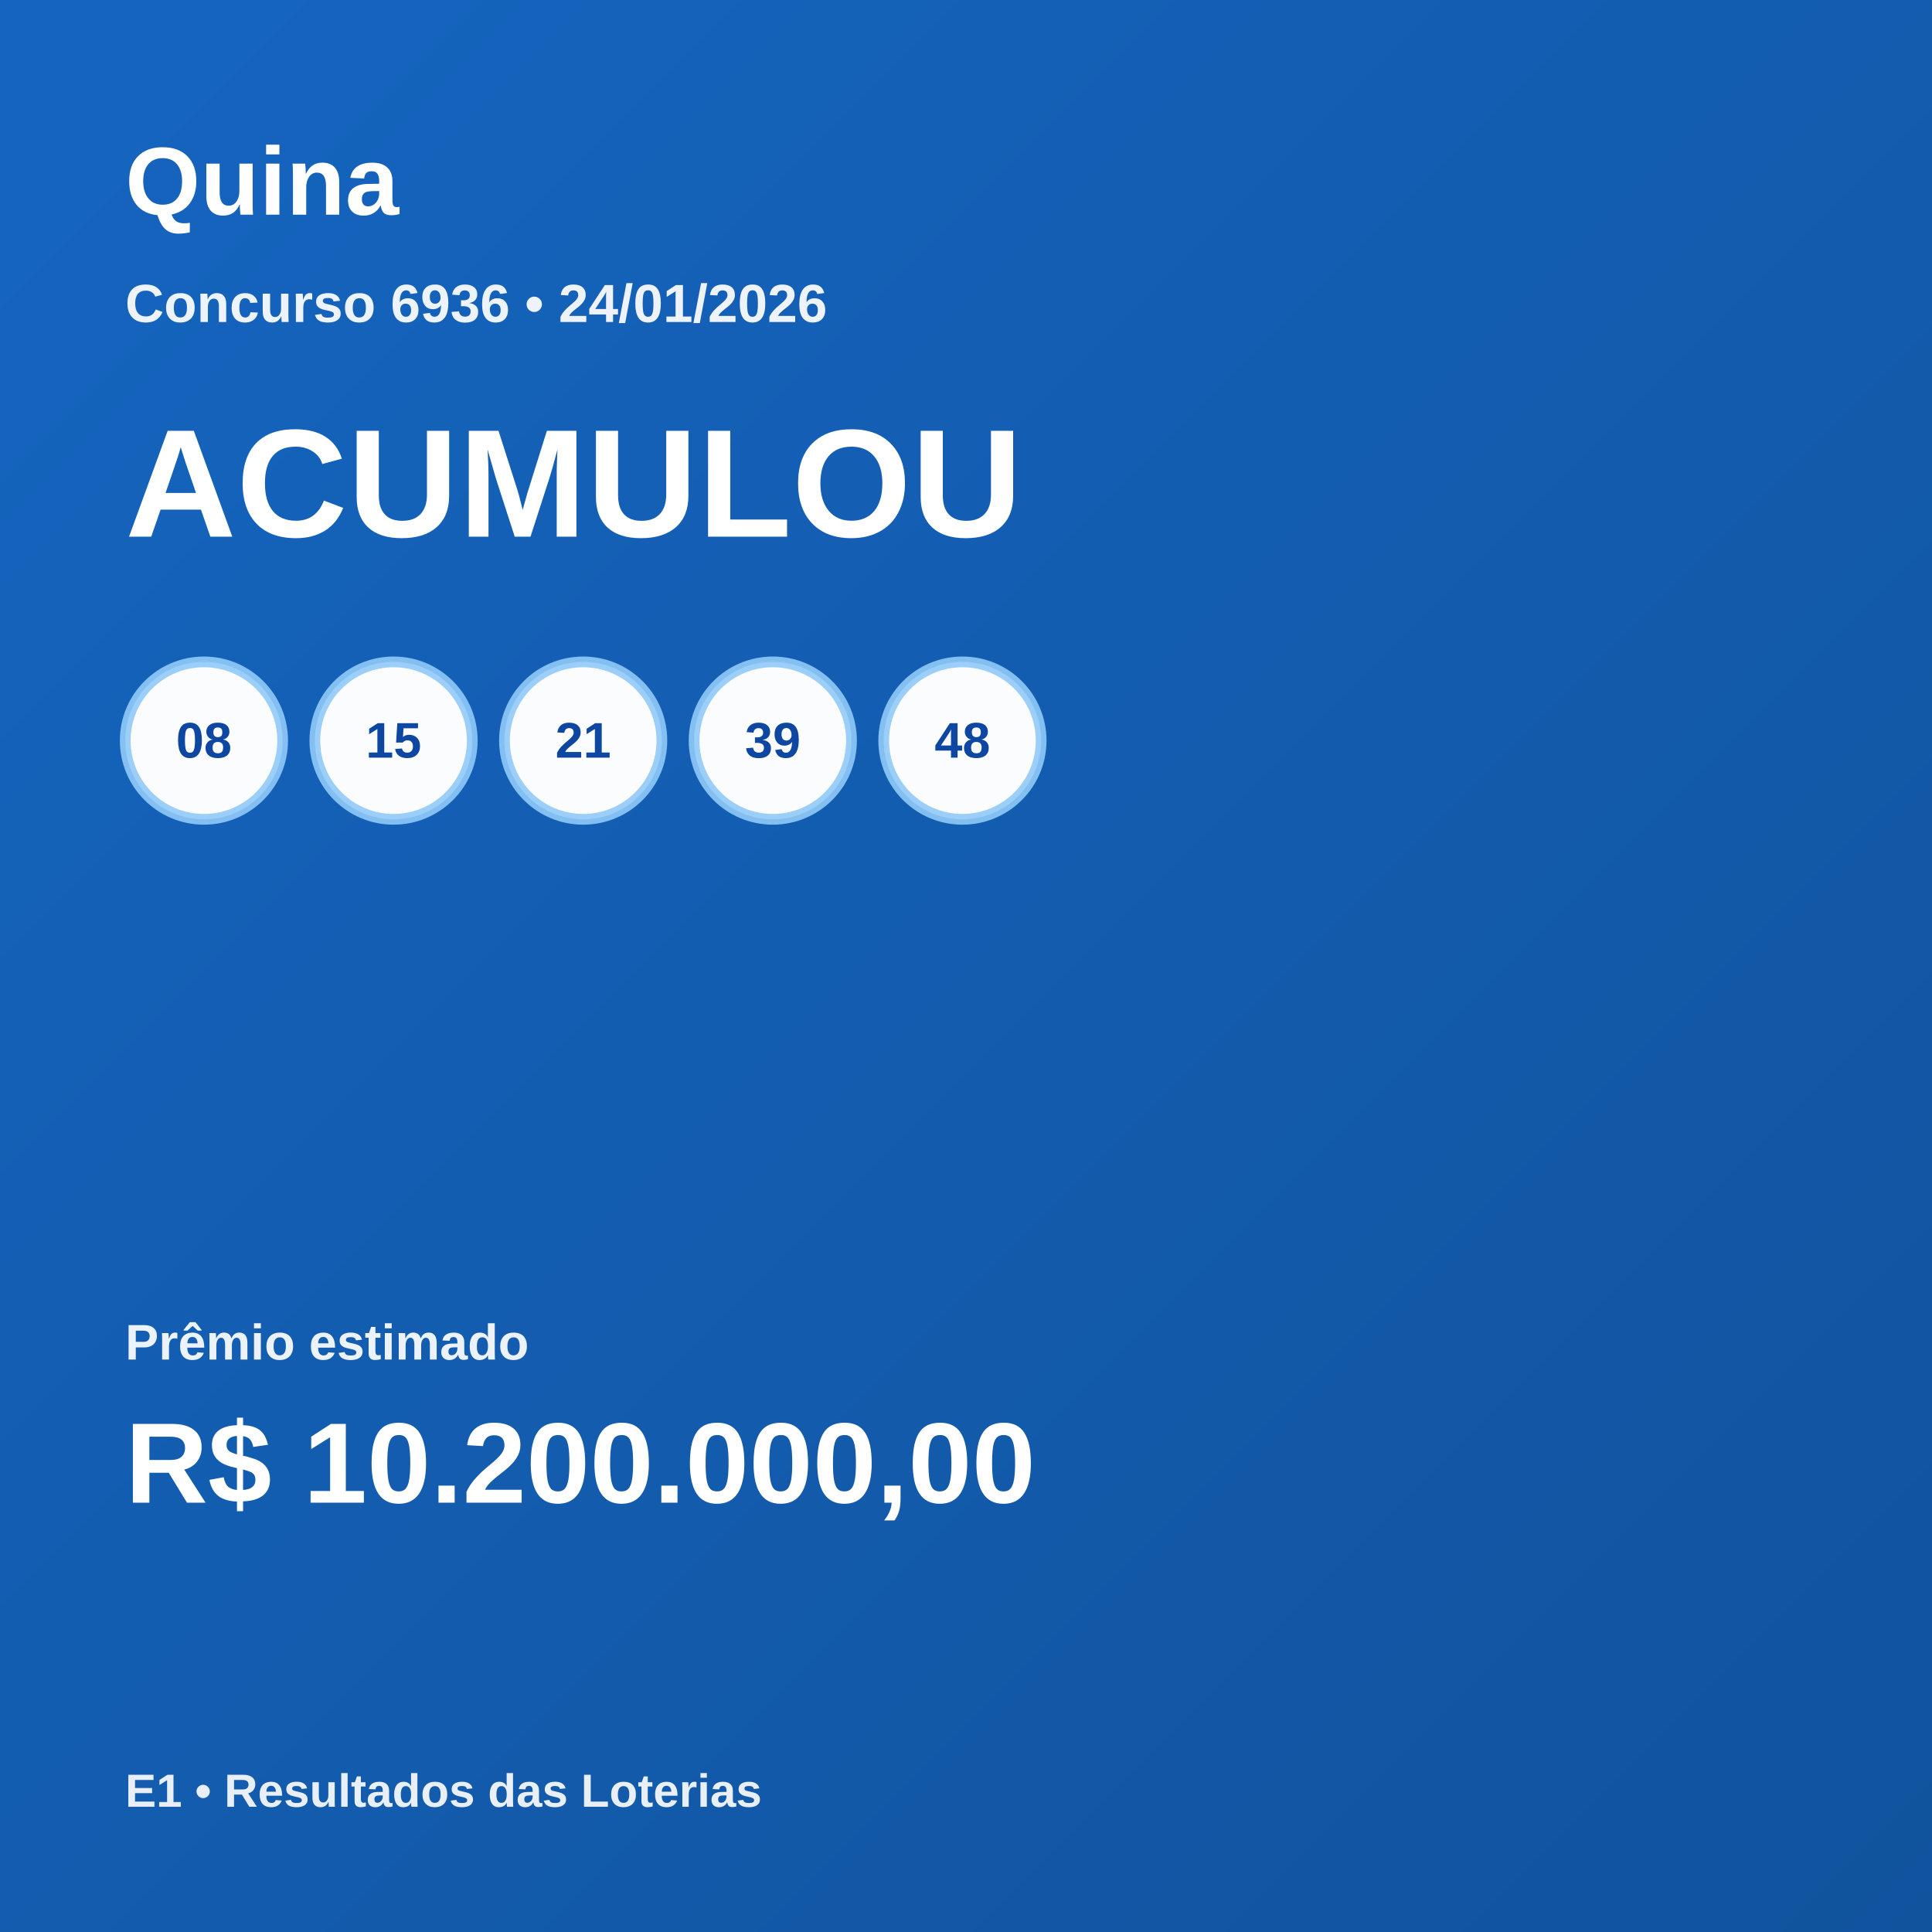
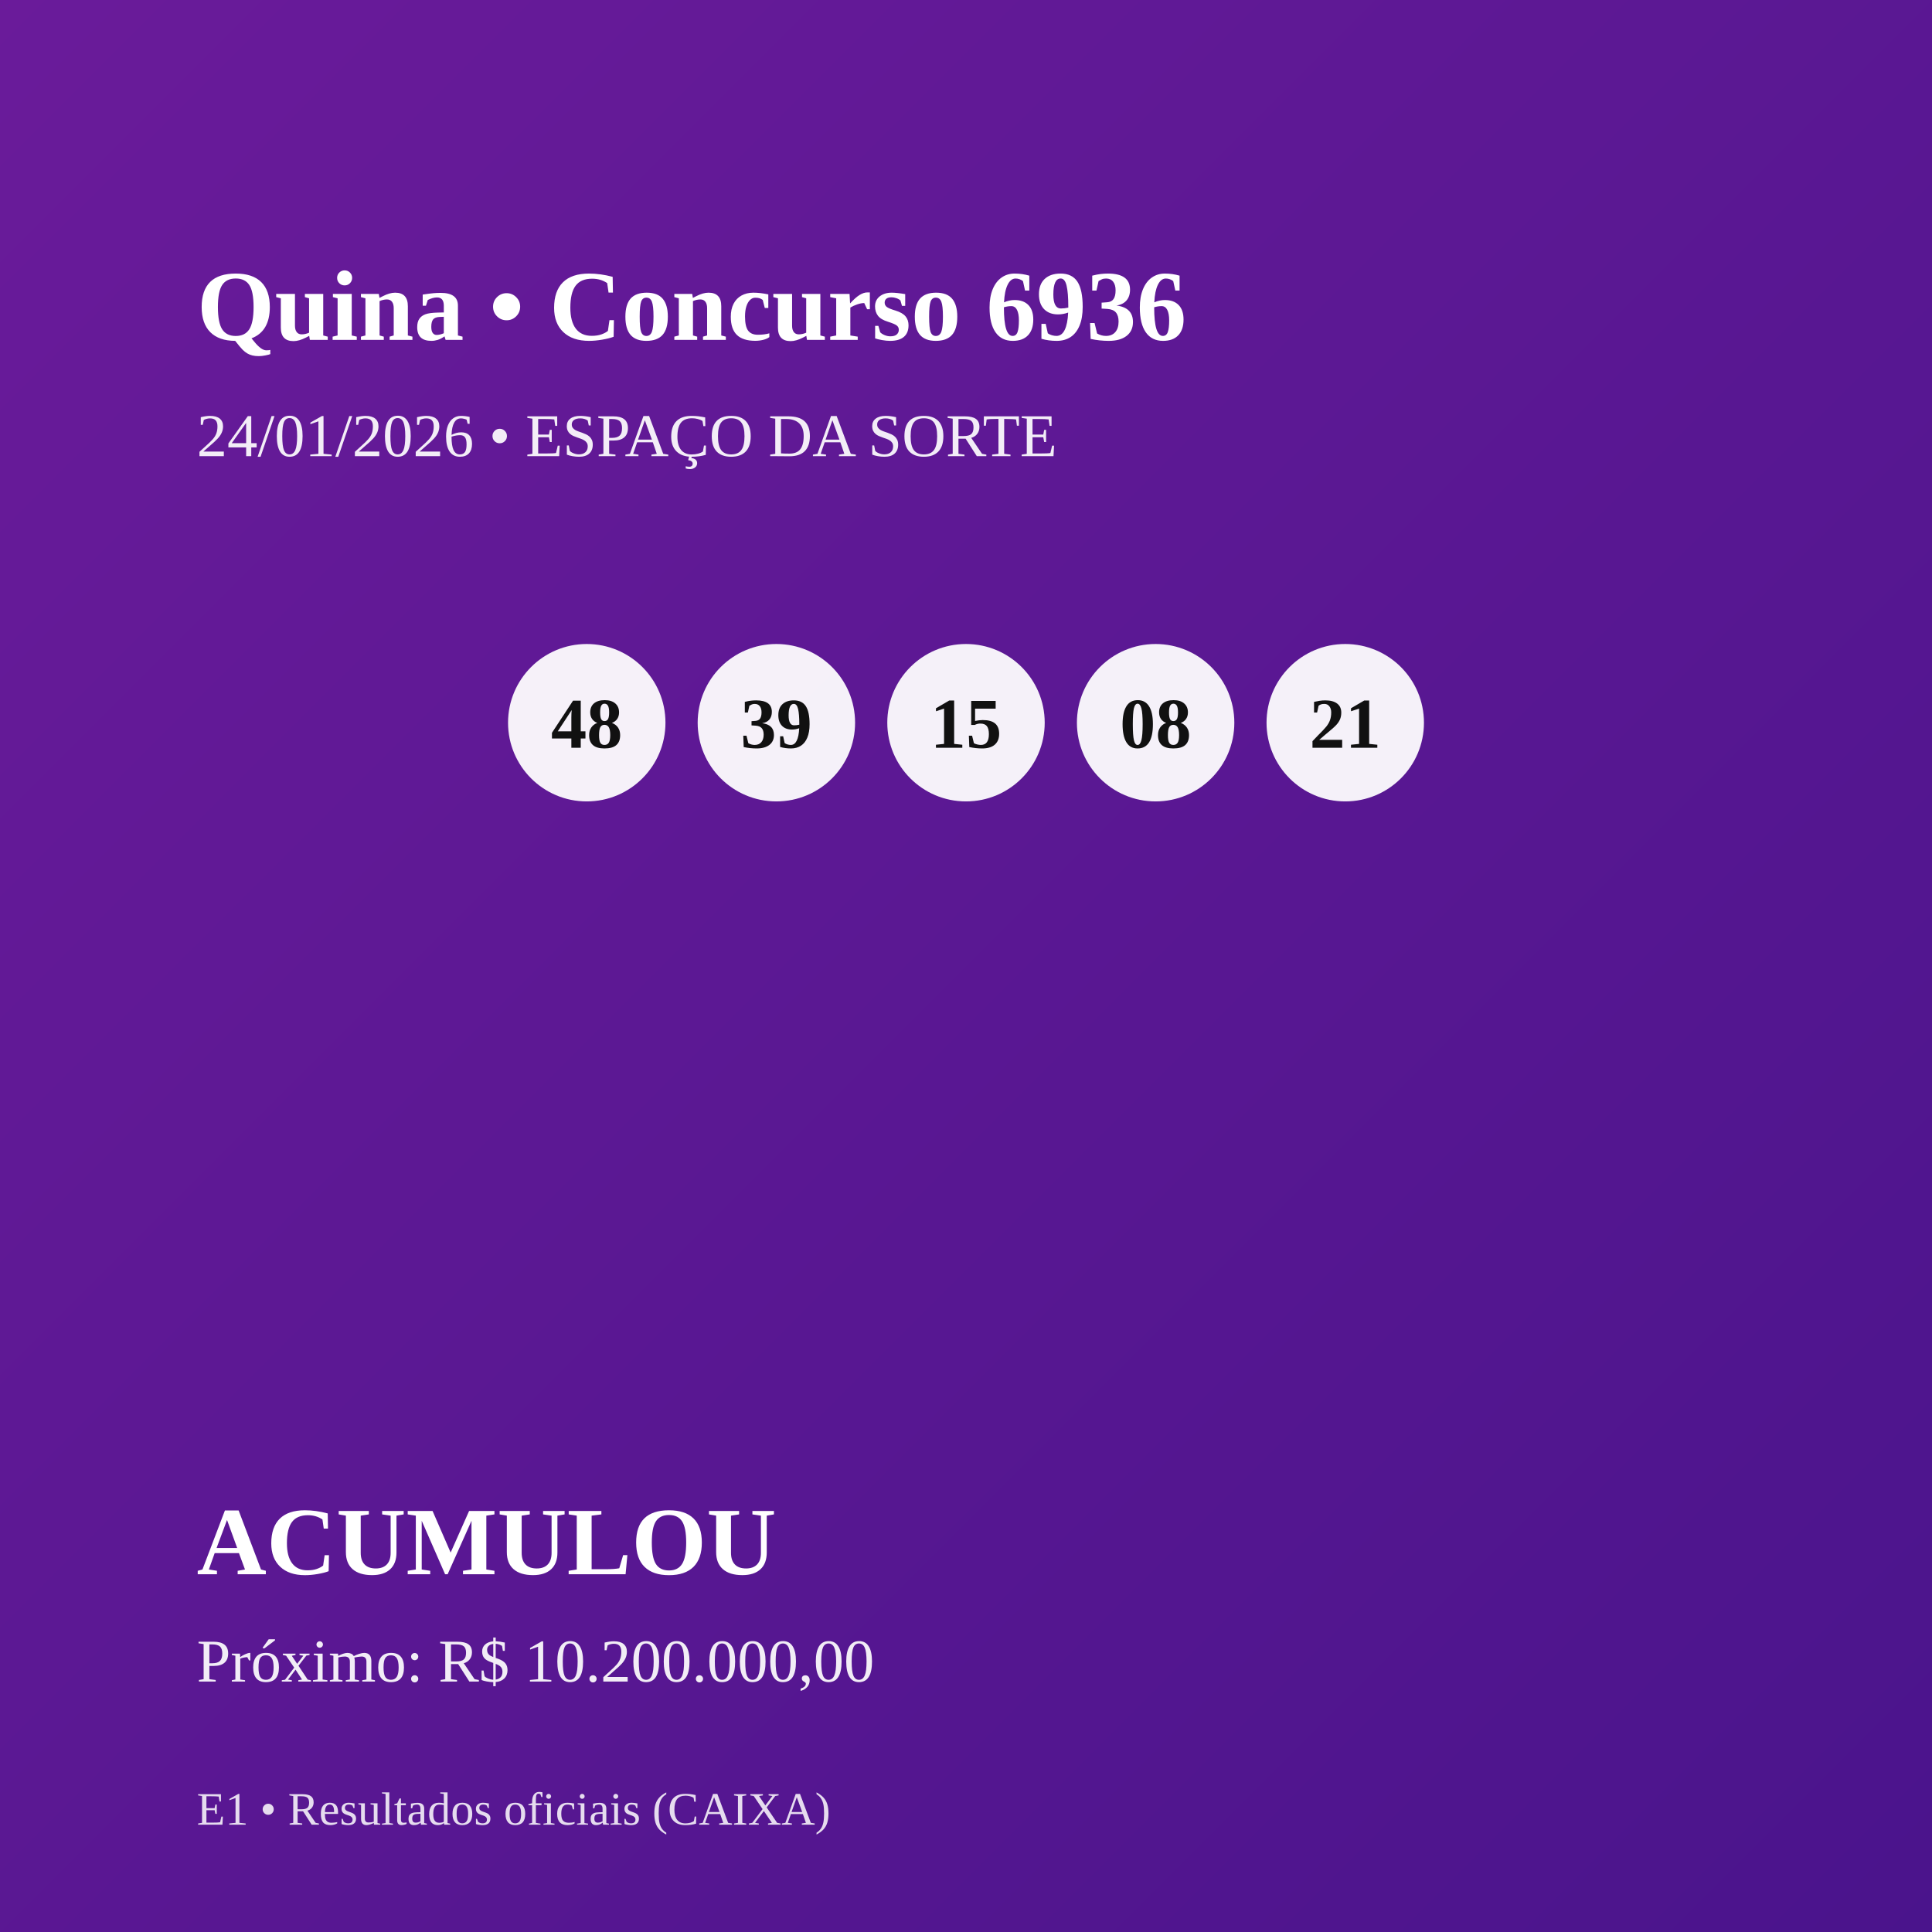
<svg xmlns="http://www.w3.org/2000/svg" width="1080" height="1080" viewBox="0 0 1080 1080">
  <defs>
    <linearGradient id="bg" x1="0" y1="0" x2="1" y2="1">
-       <stop offset="0" stop-color="#1565C0" />
-       <stop offset="1" stop-color="#11539d" />
+       <stop offset="0" stop-color="#6A1B9A" />
+       <stop offset="1" stop-color="#4A148C" />
    </linearGradient>
  </defs>
  <rect width="1080" height="1080" fill="url(#bg)" />
-   <text x="70" y="120" font-family="Poppins, Arial, sans-serif" font-size="54" font-weight="900" fill="#FFFFFF">
-     Quina
-   </text>
-   <text x="70" y="180" font-family="Poppins, Arial, sans-serif" font-size="30" font-weight="700" fill="#FFFFFF" opacity="0.92">
-     Concurso 6936 • 24/01/2026
-   </text>
-   <text x="70" y="300" font-family="Poppins, Arial, sans-serif" font-size="86" font-weight="900" fill="#FFFFFF">
-     ACUMULOU
-   </text>
-   <g>
-     <circle cx="114" cy="414" r="44" fill="#FFFFFF" opacity="0.98" />
-     <circle cx="114" cy="414" r="44" fill="none" stroke="#90CAF9" stroke-width="6" opacity="0.9" />
-     <text x="114" y="423.52" text-anchor="middle" font-family="Poppins, Arial, sans-serif" font-size="28" font-weight="800" fill="#0D47A1">
-           08
-         </text>
-   </g>
-   <g>
-     <circle cx="220" cy="414" r="44" fill="#FFFFFF" opacity="0.98" />
-     <circle cx="220" cy="414" r="44" fill="none" stroke="#90CAF9" stroke-width="6" opacity="0.9" />
-     <text x="220" y="423.52" text-anchor="middle" font-family="Poppins, Arial, sans-serif" font-size="28" font-weight="800" fill="#0D47A1">
-           15
-         </text>
-   </g>
-   <g>
-     <circle cx="326" cy="414" r="44" fill="#FFFFFF" opacity="0.98" />
-     <circle cx="326" cy="414" r="44" fill="none" stroke="#90CAF9" stroke-width="6" opacity="0.9" />
-     <text x="326" y="423.52" text-anchor="middle" font-family="Poppins, Arial, sans-serif" font-size="28" font-weight="800" fill="#0D47A1">
-           21
-         </text>
-   </g>
-   <g>
-     <circle cx="432" cy="414" r="44" fill="#FFFFFF" opacity="0.98" />
-     <circle cx="432" cy="414" r="44" fill="none" stroke="#90CAF9" stroke-width="6" opacity="0.9" />
-     <text x="432" y="423.52" text-anchor="middle" font-family="Poppins, Arial, sans-serif" font-size="28" font-weight="800" fill="#0D47A1">
-           39
-         </text>
-   </g>
-   <g>
-     <circle cx="538" cy="414" r="44" fill="#FFFFFF" opacity="0.98" />
-     <circle cx="538" cy="414" r="44" fill="none" stroke="#90CAF9" stroke-width="6" opacity="0.9" />
-     <text x="538" y="423.52" text-anchor="middle" font-family="Poppins, Arial, sans-serif" font-size="28" font-weight="800" fill="#0D47A1">
-           48
-         </text>
-   </g>
-   <text x="70" y="760" font-family="Poppins, Arial, sans-serif" font-size="28" font-weight="700" fill="#FFFFFF" opacity="0.92">
-     Prêmio estimado
-   </text>
-   <text x="70" y="840" font-family="Poppins, Arial, sans-serif" font-size="64" font-weight="900" fill="#FFFFFF">
-     R$ 10.200.000,00
-   </text>
-   <text x="70" y="1010" font-family="Poppins, Arial, sans-serif" font-size="26" font-weight="600" fill="#FFFFFF" opacity="0.9">
-     E1 • Resultados das Loterias
-   </text>
+   <text x="110" y="190" fill="#fff" font-size="56" font-weight="900">Quina • Concurso 6936</text>
+   <text x="110" y="255" fill="rgba(255,255,255,0.92)" font-size="34">24/01/2026 • ESPAÇO DA SORTE</text>
+   <circle cx="328" cy="404" r="44" fill="rgba(255,255,255,0.94)" />
+   <text x="328" y="418" text-anchor="middle" font-size="40" font-weight="900" fill="#111">48</text>
+   <circle cx="434" cy="404" r="44" fill="rgba(255,255,255,0.94)" />
+   <text x="434" y="418" text-anchor="middle" font-size="40" font-weight="900" fill="#111">39</text>
+   <circle cx="540" cy="404" r="44" fill="rgba(255,255,255,0.94)" />
+   <text x="540" y="418" text-anchor="middle" font-size="40" font-weight="900" fill="#111">15</text>
+   <circle cx="646" cy="404" r="44" fill="rgba(255,255,255,0.94)" />
+   <text x="646" y="418" text-anchor="middle" font-size="40" font-weight="900" fill="#111">08</text>
+   <circle cx="752" cy="404" r="44" fill="rgba(255,255,255,0.94)" />
+   <text x="752" y="418" text-anchor="middle" font-size="40" font-weight="900" fill="#111">21</text>
+   <text x="110" y="880" fill="#fff" font-size="54" font-weight="900">ACUMULOU</text>
+   <text x="110" y="940" fill="rgba(255,255,255,0.92)" font-size="34">Próximo: R$ 10.200.000,00</text>
+   <text x="110" y="1020" fill="rgba(255,255,255,0.85)" font-size="26">E1 • Resultados oficiais (CAIXA)</text>
</svg>
